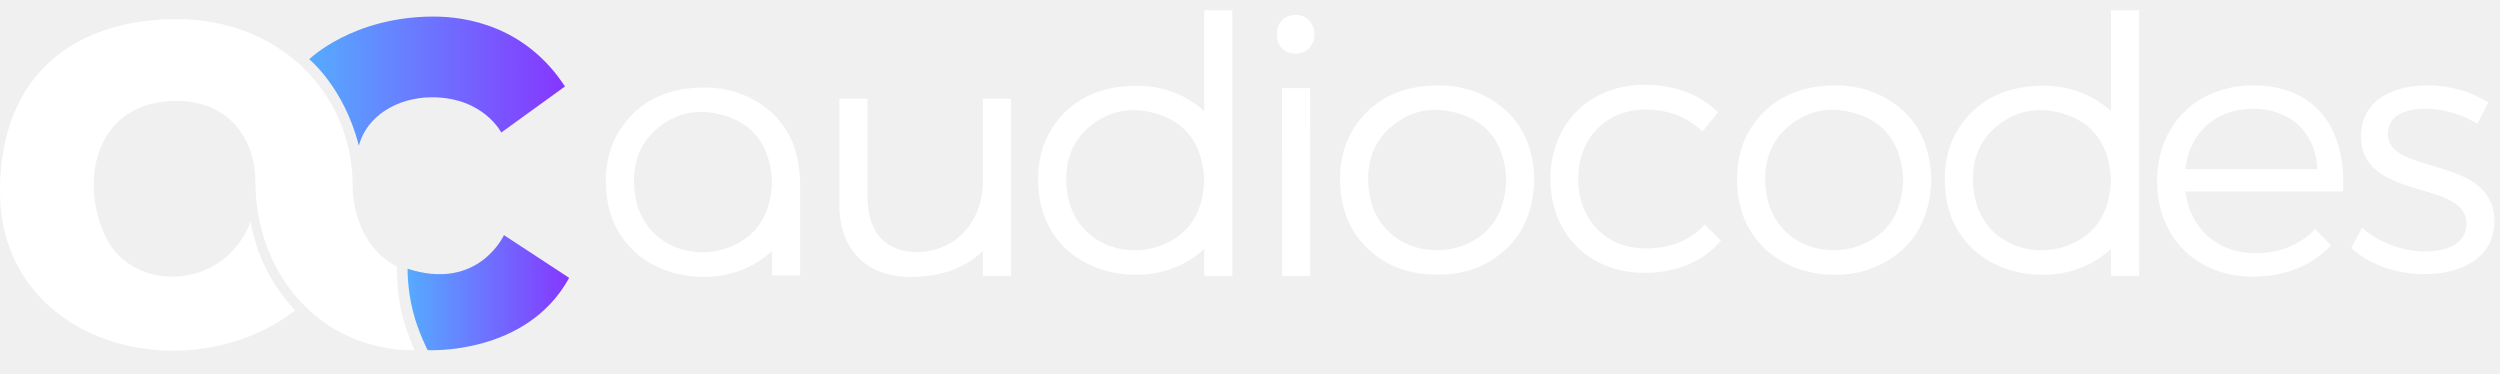
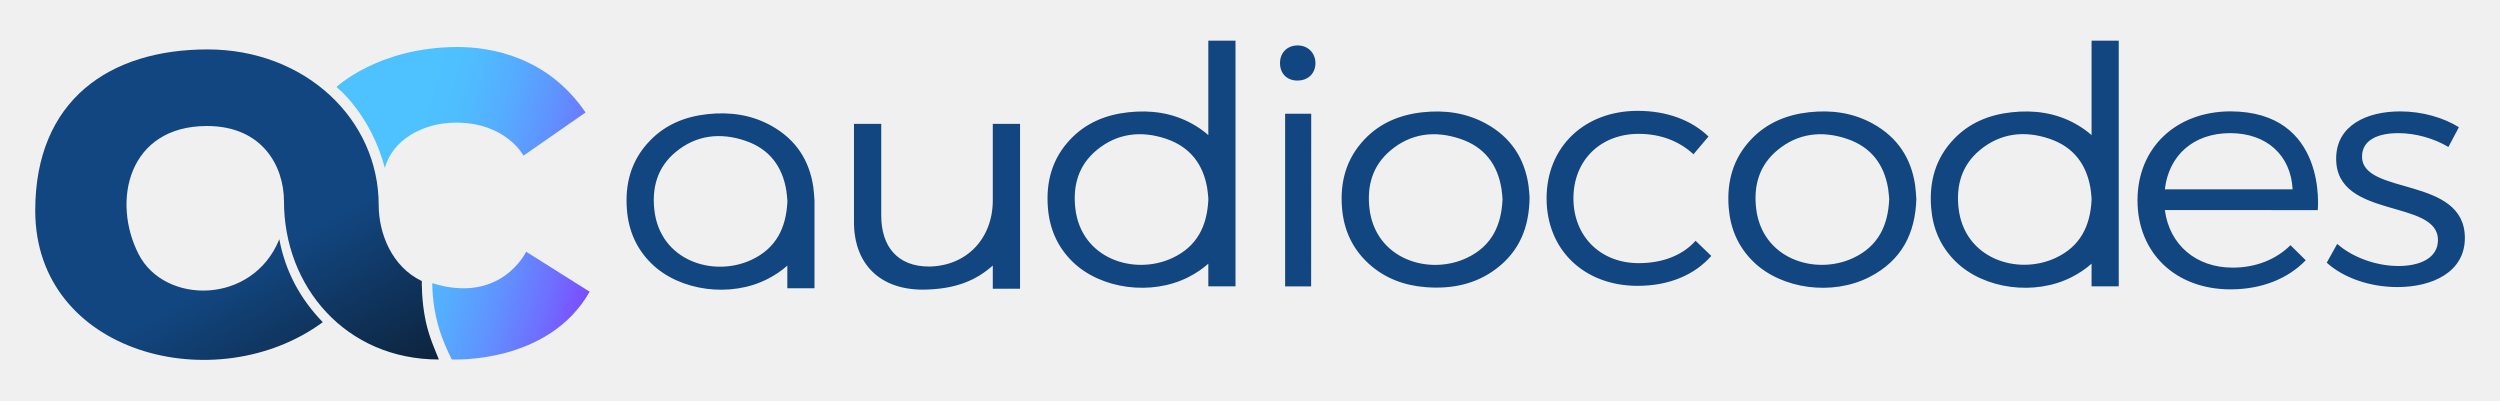
- <svg xmlns="http://www.w3.org/2000/svg" width="174" height="26" viewBox="0 0 174 26" fill="none">
-   <g clip-path="url(#clip0_137_9447)">
-     <path d="M21.523 4.125C21.523 4.125 24.543 1.153 30.183 1.153C32.475 1.153 36.577 1.819 39.321 6.017L34.887 9.225C34.887 9.225 33.65 6.771 30.067 6.771C27.686 6.771 25.519 8.057 24.977 10.142C23.951 6.091 21.523 4.125 21.523 4.125Z" fill="url(#paint0_linear_137_9447)" />
-     <path d="M28.37 18.703C28.37 18.703 28.333 20.088 28.756 21.731C29.102 23.073 29.761 24.369 29.761 24.369C29.761 24.369 36.644 24.762 39.614 19.337L35.076 16.365C35.076 16.365 33.286 20.3 28.37 18.703Z" fill="url(#paint1_linear_137_9447)" />
-     <path d="M27.624 18.549C25.463 17.48 24.544 14.973 24.544 12.908C24.544 6.511 19.456 1.334 12.312 1.334C5.342 1.334 0 5.071 0 13.312C0 23.994 12.96 27.406 20.548 21.605C18.913 19.851 17.864 17.801 17.442 15.44C15.542 20.319 9.252 20.328 7.39 16.559C5.44 12.611 6.647 7.026 12.27 7.026C16.246 7.026 17.774 10.029 17.774 12.626C17.774 18.957 22.18 24.381 28.844 24.381C28.57 23.654 28.154 22.743 27.902 21.528C27.589 20.008 27.624 18.549 27.624 18.549Z" fill="white" />
-     <path d="M85.771 19.22V0.681H83.816V7.733C83.475 7.418 83.087 7.134 82.649 6.882C81.232 6.069 79.683 5.843 78.064 6.026C76.443 6.21 75.029 6.822 73.923 8.017C72.57 9.48 72.131 11.24 72.279 13.162C72.398 14.702 72.952 16.076 74.066 17.197C76.091 19.236 79.733 19.742 82.392 18.33C82.941 18.038 83.412 17.703 83.816 17.328V19.22H85.771ZM83.816 12.441V12.589C83.722 14.505 83.019 16.05 81.209 16.916C78.47 18.226 74.661 16.962 74.251 13.184C74.069 11.506 74.466 9.992 75.791 8.851C77.26 7.587 78.992 7.378 80.792 8.012C82.534 8.625 83.457 9.94 83.739 11.705C83.78 11.959 83.795 12.216 83.816 12.441Z" fill="white" />
-     <path d="M104.839 12.49C104.816 12.265 104.802 11.987 104.76 11.712C104.483 9.929 103.557 8.602 101.799 7.988C99.971 7.35 98.224 7.574 96.751 8.884C95.473 10.021 95.092 11.51 95.265 13.153C95.669 17.001 99.576 18.258 102.326 16.866C104.092 15.972 104.764 14.414 104.839 12.49ZM106.783 12.366C106.756 14.585 106.072 16.389 104.366 17.721C102.896 18.868 101.178 19.229 99.34 19.085C97.754 18.962 96.344 18.409 95.194 17.305C94.007 16.165 93.418 14.748 93.295 13.146C93.148 11.233 93.583 9.478 94.921 8.017C96.031 6.805 97.453 6.185 99.086 6.001C100.682 5.821 102.21 6.041 103.615 6.831C105.44 7.858 106.421 9.447 106.705 11.469C106.752 11.807 106.765 12.151 106.783 12.366Z" fill="white" />
-     <path d="M91.19 19.215H89.238L89.232 6.132H91.181L91.19 19.215Z" fill="white" />
-     <path d="M88.865 2.389C88.867 1.586 89.41 1.029 90.184 1.036C90.931 1.044 91.482 1.619 91.482 2.391C91.481 3.184 90.935 3.733 90.148 3.73C89.377 3.726 88.864 3.19 88.865 2.389Z" fill="white" />
-     <path d="M132.469 12.48C132.445 12.244 132.431 11.965 132.388 11.691C132.105 9.923 131.183 8.606 129.441 7.991C127.64 7.356 125.908 7.566 124.439 8.832C123.114 9.975 122.717 11.492 122.899 13.173C123.309 16.957 127.118 18.224 129.858 16.911C131.698 16.03 132.394 14.444 132.469 12.48ZM134.419 12.472C134.346 15.048 133.379 17.083 131.041 18.328C128.382 19.743 124.739 19.236 122.714 17.193C121.6 16.07 121.046 14.693 120.928 13.15C120.78 11.225 121.219 9.461 122.571 7.997C123.677 6.799 125.091 6.186 126.712 6.002C128.331 5.818 129.88 6.045 131.297 6.86C133.088 7.889 134.054 9.465 134.333 11.462C134.383 11.812 134.394 12.166 134.419 12.472Z" fill="white" />
-     <path d="M55.687 12.674H55.685C55.685 12.655 55.687 12.636 55.687 12.617C55.662 12.311 55.65 11.957 55.601 11.608C55.322 9.611 54.356 8.035 52.565 7.005C51.148 6.191 49.599 5.964 47.979 6.148C46.358 6.331 44.945 6.945 43.839 8.142C42.486 9.607 42.047 11.37 42.195 13.296C42.314 14.839 42.868 16.215 43.981 17.338C46.007 19.381 49.649 19.888 52.308 18.473C52.856 18.181 53.329 17.845 53.732 17.47V19.165H55.687V12.674ZM53.735 12.674H53.732V12.723C53.638 14.641 52.935 16.19 51.125 17.057C48.386 18.369 44.577 17.103 44.167 13.319C43.985 11.637 44.381 10.121 45.707 8.978C47.176 7.711 48.907 7.502 50.708 8.137C52.45 8.751 53.373 10.069 53.655 11.836C53.699 12.111 53.713 12.389 53.737 12.626C53.736 12.642 53.735 12.658 53.735 12.674Z" fill="white" />
-     <path d="M148.886 19.199L148.878 0.681H146.924V7.733C146.582 7.418 146.195 7.134 145.756 6.882C144.339 6.069 142.79 5.843 141.171 6.026C139.55 6.21 138.136 6.822 137.031 8.017C135.678 9.48 135.239 11.24 135.387 13.162C135.505 14.702 136.059 16.076 137.173 17.197C139.198 19.236 142.841 19.742 145.499 18.33C146.048 18.038 146.52 17.703 146.924 17.328L146.931 19.199H148.886ZM146.924 12.441V12.589C146.83 14.505 146.127 16.05 144.317 16.916C141.577 18.226 137.768 16.962 137.358 13.184C137.176 11.506 137.573 9.992 138.898 8.851C140.367 7.587 142.099 7.378 143.9 8.012C145.642 8.625 146.564 9.94 146.847 11.705C146.887 11.959 146.903 12.216 146.924 12.441Z" fill="white" />
-     <path d="M114.547 7.623C111.806 7.623 109.844 9.591 109.844 12.445C109.844 15.324 111.806 17.292 114.547 17.292C116.282 17.292 117.715 16.702 118.645 15.619L119.777 16.751C118.595 18.153 116.759 18.99 114.471 18.99C110.624 18.99 107.908 16.308 107.908 12.445C107.908 8.607 110.649 5.9 114.471 5.9C116.608 5.9 118.369 6.614 119.576 7.82L118.494 9.148C117.489 8.189 116.156 7.623 114.547 7.623Z" fill="white" />
-     <path d="M70.37 6.872V19.201H68.407V17.469C67.231 18.56 65.765 19.25 63.374 19.275C60.278 19.275 58.416 17.352 58.416 14.219V6.872H60.379V13.726C60.379 16.044 61.54 17.546 63.83 17.546C66.573 17.496 68.407 15.403 68.407 12.591V6.872H70.37Z" fill="white" />
-     <path d="M161.293 11.773C161.165 9.221 159.429 7.57 156.8 7.57C154.221 7.57 152.383 9.221 152.102 11.773H161.293ZM163.08 13.325H152.102C152.434 15.927 154.349 17.628 156.979 17.628C158.638 17.628 160.093 17.028 161.14 15.952L162.237 17.078C160.961 18.454 159.072 19.255 156.825 19.255C152.868 19.255 150.137 16.527 150.137 12.599C150.137 8.671 152.894 5.968 156.8 5.943C161.14 5.943 163.284 8.871 163.08 13.325Z" fill="white" />
-     <path d="M168.818 7.569C167.329 7.569 166.194 8.087 166.194 9.32C166.194 12.253 173.61 10.75 173.61 15.409C173.61 17.948 171.29 19.082 168.742 19.082C166.85 19.082 164.908 18.441 163.646 17.258L164.403 15.853C165.538 16.888 167.254 17.504 168.818 17.504C170.382 17.504 171.643 16.913 171.668 15.606C171.744 12.451 164.302 14.053 164.327 9.468C164.327 7.002 166.522 5.942 168.944 5.942C170.533 5.942 172.072 6.411 173.181 7.126L172.425 8.605C171.391 7.964 170.054 7.569 168.818 7.569Z" fill="white" />
-   </g>
+ <svg xmlns="http://www.w3.org/2000/svg" width="181" height="29" viewBox="0 0 181 29" fill="none">
+   <path d="M89.45 20.73V2.943H87.482V9.783C87.139 9.476 86.747 9.201 86.307 8.958C84.879 8.168 83.321 7.95 81.69 8.128C80.059 8.305 78.635 8.898 77.523 10.057C76.16 11.475 75.719 13.184 75.868 15.047C75.987 16.542 76.546 17.873 77.666 18.961C79.704 20.939 83.373 21.428 86.048 20.06C86.601 19.776 87.078 19.453 87.482 19.09V20.73H89.45ZM87.482 14.349V14.492C87.388 16.35 86.68 17.85 84.858 18.689C82.1 19.96 78.265 18.735 77.852 15.07C77.669 13.444 78.067 11.975 79.4 10.867C80.879 9.642 82.623 9.439 84.436 10.052C86.191 10.647 87.118 11.924 87.403 13.633C87.445 13.879 87.461 14.128 87.482 14.349ZM108.784 14.409C108.762 14.191 108.747 13.922 108.705 13.656C108.425 11.93 107.493 10.644 105.722 10.052C103.882 9.433 102.123 9.651 100.641 10.919C99.354 12.021 98.971 13.461 99.144 15.053C99.551 18.777 103.487 19.994 106.254 18.646C108.033 17.781 108.708 16.273 108.784 14.409ZM110.742 14.289C110.715 16.436 110.026 18.182 108.307 19.473C106.828 20.584 105.1 20.933 103.247 20.793C101.65 20.673 100.231 20.137 99.071 19.069C97.878 17.967 97.282 16.596 97.161 15.044C97.012 13.192 97.452 11.495 98.798 10.08C99.915 8.907 101.346 8.308 102.992 8.128C104.602 7.953 106.138 8.168 107.554 8.932C109.391 9.929 110.378 11.466 110.663 13.421C110.712 13.748 110.724 14.082 110.742 14.289ZM94.929 20.736C94.929 20.736 93.62 20.733 93.043 20.733V8.234H94.932L94.926 20.736H94.929ZM92.672 4.567C92.672 3.808 93.207 3.281 93.966 3.29C94.698 3.295 95.238 3.839 95.238 4.569C95.238 5.319 94.701 5.835 93.93 5.832C93.173 5.832 92.672 5.322 92.672 4.567ZM136.779 14.4C136.754 14.171 136.742 13.902 136.697 13.636C136.411 11.924 135.485 10.65 133.73 10.055C131.916 9.439 130.173 9.642 128.691 10.867C127.358 11.973 126.957 13.441 127.142 15.07C127.555 18.735 131.391 19.96 134.149 18.689C136.001 17.836 136.703 16.301 136.779 14.4ZM138.744 14.392C138.671 16.885 137.696 18.855 135.342 20.06C132.664 21.431 128.998 20.939 126.957 18.961C125.836 17.873 125.278 16.542 125.159 15.047C125.01 13.184 125.451 11.477 126.814 10.057C127.929 8.898 129.35 8.305 130.981 8.125C132.612 7.947 134.173 8.165 135.597 8.955C137.401 9.951 138.373 11.477 138.656 13.41C138.704 13.748 138.716 14.091 138.741 14.386M58.97 14.581C58.97 14.563 58.97 14.543 58.97 14.526C58.946 14.231 58.934 13.885 58.885 13.55C58.603 11.618 57.631 10.092 55.827 9.095C54.4 8.305 52.842 8.088 51.211 8.265C49.58 8.443 48.156 9.035 47.044 10.198C45.68 11.615 45.24 13.321 45.389 15.188C45.507 16.682 46.066 18.013 47.187 19.101C49.225 21.079 52.893 21.569 55.569 20.2C56.122 19.917 56.599 19.593 57.002 19.23V20.87H58.97V14.586V14.581ZM57.005 14.581V14.626C56.911 16.484 56.204 17.984 54.382 18.823C51.624 20.094 47.788 18.869 47.375 15.205C47.193 13.576 47.591 12.107 48.924 11.002C50.403 9.777 52.146 9.574 53.959 10.189C55.715 10.784 56.641 12.059 56.926 13.77C56.972 14.037 56.984 14.306 57.008 14.535C57.008 14.549 57.008 14.566 57.008 14.581M153.397 20.724V2.943H151.429V9.783C151.086 9.476 150.694 9.201 150.254 8.958C148.827 8.168 147.269 7.95 145.638 8.128C144.007 8.305 142.582 8.898 141.471 10.057C140.107 11.475 139.667 13.184 139.816 15.047C139.934 16.542 140.493 17.873 141.614 18.961C143.651 20.939 147.32 21.428 149.996 20.06C150.549 19.776 151.025 19.453 151.429 19.09V20.73H153.397V20.724ZM151.429 14.343V14.486C151.335 16.344 150.628 17.844 148.805 18.683C146.048 19.954 142.212 18.729 141.799 15.064C141.617 13.438 142.015 11.97 143.348 10.862C144.827 9.637 146.57 9.433 148.383 10.046C150.139 10.641 151.065 11.918 151.35 13.627C151.393 13.873 151.408 14.123 151.429 14.343ZM118.642 9.691C115.887 9.691 113.916 11.598 113.916 14.36C113.916 17.123 115.887 19.052 118.642 19.052C120.385 19.052 121.824 18.48 122.76 17.432L123.896 18.528C122.708 19.885 120.865 20.695 118.566 20.695C114.7 20.695 111.972 18.099 111.972 14.36C111.972 10.621 114.727 8.025 118.566 8.025C120.713 8.025 122.484 8.715 123.695 9.883L122.608 11.168C121.6 10.238 120.26 9.691 118.642 9.691ZM73.852 8.97V20.902H71.878V19.224C70.693 20.28 69.22 20.947 66.815 20.97C63.699 20.97 61.828 19.11 61.828 16.078V8.97H63.802V15.603C63.802 17.844 64.972 19.298 67.274 19.298C70.034 19.25 71.878 17.226 71.878 14.503V8.97H73.852ZM165.986 13.71C165.858 11.24 164.109 9.639 161.464 9.639C158.818 9.639 157.017 11.24 156.735 13.71H165.986ZM156.735 15.21C157.069 17.73 158.998 19.376 161.643 19.376C163.313 19.376 164.777 18.795 165.831 17.753L166.936 18.843C165.652 20.174 163.75 20.95 161.488 20.95C157.506 20.95 154.755 18.311 154.755 14.506C154.755 10.701 157.531 8.085 161.464 8.062C168.537 8.068 167.805 15.213 167.805 15.213L156.735 15.207V15.21ZM173.645 9.639C172.151 9.639 171.012 10.14 171.012 11.334C171.012 14.174 178.456 12.72 178.456 17.229C178.456 19.688 176.126 20.784 173.569 20.784C171.668 20.784 169.721 20.163 168.455 19.018L169.214 17.658C170.353 18.66 172.075 19.258 173.645 19.258C175.215 19.258 176.479 18.686 176.506 17.421C176.582 14.366 169.114 15.918 169.138 11.477C169.138 9.09 171.34 8.065 173.773 8.065C175.367 8.065 176.913 8.517 178.024 9.21L177.265 10.641C176.227 10.02 174.887 9.639 173.645 9.639Z" fill="#124680" />
+   <path d="M24.359 6.299C24.359 6.299 27.418 3.404 33.133 3.404C35.457 3.404 39.611 4.054 42.393 8.142L37.901 11.268C37.901 11.268 36.647 8.878 33.018 8.878C30.607 8.878 28.411 10.132 27.861 12.162C26.822 8.217 24.362 6.301 24.362 6.301M31.299 20.504C31.299 20.504 31.262 21.852 31.691 23.452C32.04 24.758 32.708 26.023 32.708 26.023C32.708 26.023 39.681 26.407 42.691 21.119L38.093 18.225C38.093 18.225 36.28 22.058 31.299 20.501" fill="url(#paint0_linear_539_1458)" />
+   <path d="M30.54 20.348C30.54 20.348 30.503 21.768 30.822 23.251C31.078 24.436 31.497 25.324 31.776 26.028C25.025 26.028 20.56 20.746 20.56 14.577C20.56 12.049 19.011 9.123 14.984 9.123C9.287 9.123 8.063 14.563 10.04 18.41C11.926 22.08 18.301 22.075 20.223 17.32C20.651 19.618 21.714 21.616 23.369 23.326C15.683 28.977 2.551 25.653 2.551 15.247C2.551 7.22 7.963 3.578 15.024 3.578C22.085 3.578 27.418 8.622 27.418 14.855C27.418 16.867 28.35 19.309 30.54 20.348Z" fill="url(#paint1_linear_539_1458)" />
  <defs>
-     <linearGradient id="paint0_linear_137_9447" x1="21.602" y1="5.648" x2="39.4" y2="5.648" gradientUnits="userSpaceOnUse">
-       <stop stop-color="#56AAFF" />
-       <stop offset="1" stop-color="#8636FF" />
+     <linearGradient id="paint0_linear_539_1458" x1="25.829" y1="12.694" x2="45.564" y2="18.383" gradientUnits="userSpaceOnUse">
+       <stop stop-color="#4DC2FF" />
+       <stop offset="0.17" stop-color="#4DC2FF" />
+       <stop offset="0.29" stop-color="#4FBCFF" />
+       <stop offset="0.43" stop-color="#55ADFF" />
+       <stop offset="0.59" stop-color="#5F94FF" />
+       <stop offset="0.76" stop-color="#6D71FF" />
+       <stop offset="0.93" stop-color="#7F45FF" />
+       <stop offset="1" stop-color="#8733FF" />
    </linearGradient>
-     <linearGradient id="paint1_linear_137_9447" x1="28.419" y1="20.37" x2="39.664" y2="20.37" gradientUnits="userSpaceOnUse">
-       <stop stop-color="#56AAFF" />
-       <stop offset="1" stop-color="#8636FF" />
+     <linearGradient id="paint1_linear_539_1458" x1="10.59" y1="8.007" x2="26.024" y2="35.784" gradientUnits="userSpaceOnUse">
+       <stop offset="0.42" stop-color="#124680" />
+       <stop offset="0.8" stop-color="#0D2540" />
+       <stop offset="1" stop-color="#0C1725" />
    </linearGradient>
-     <clipPath id="clip0_137_9447">
-       <rect width="173.61" height="24.575" fill="white" transform="translate(0 0.712891)" />
-     </clipPath>
  </defs>
</svg>
